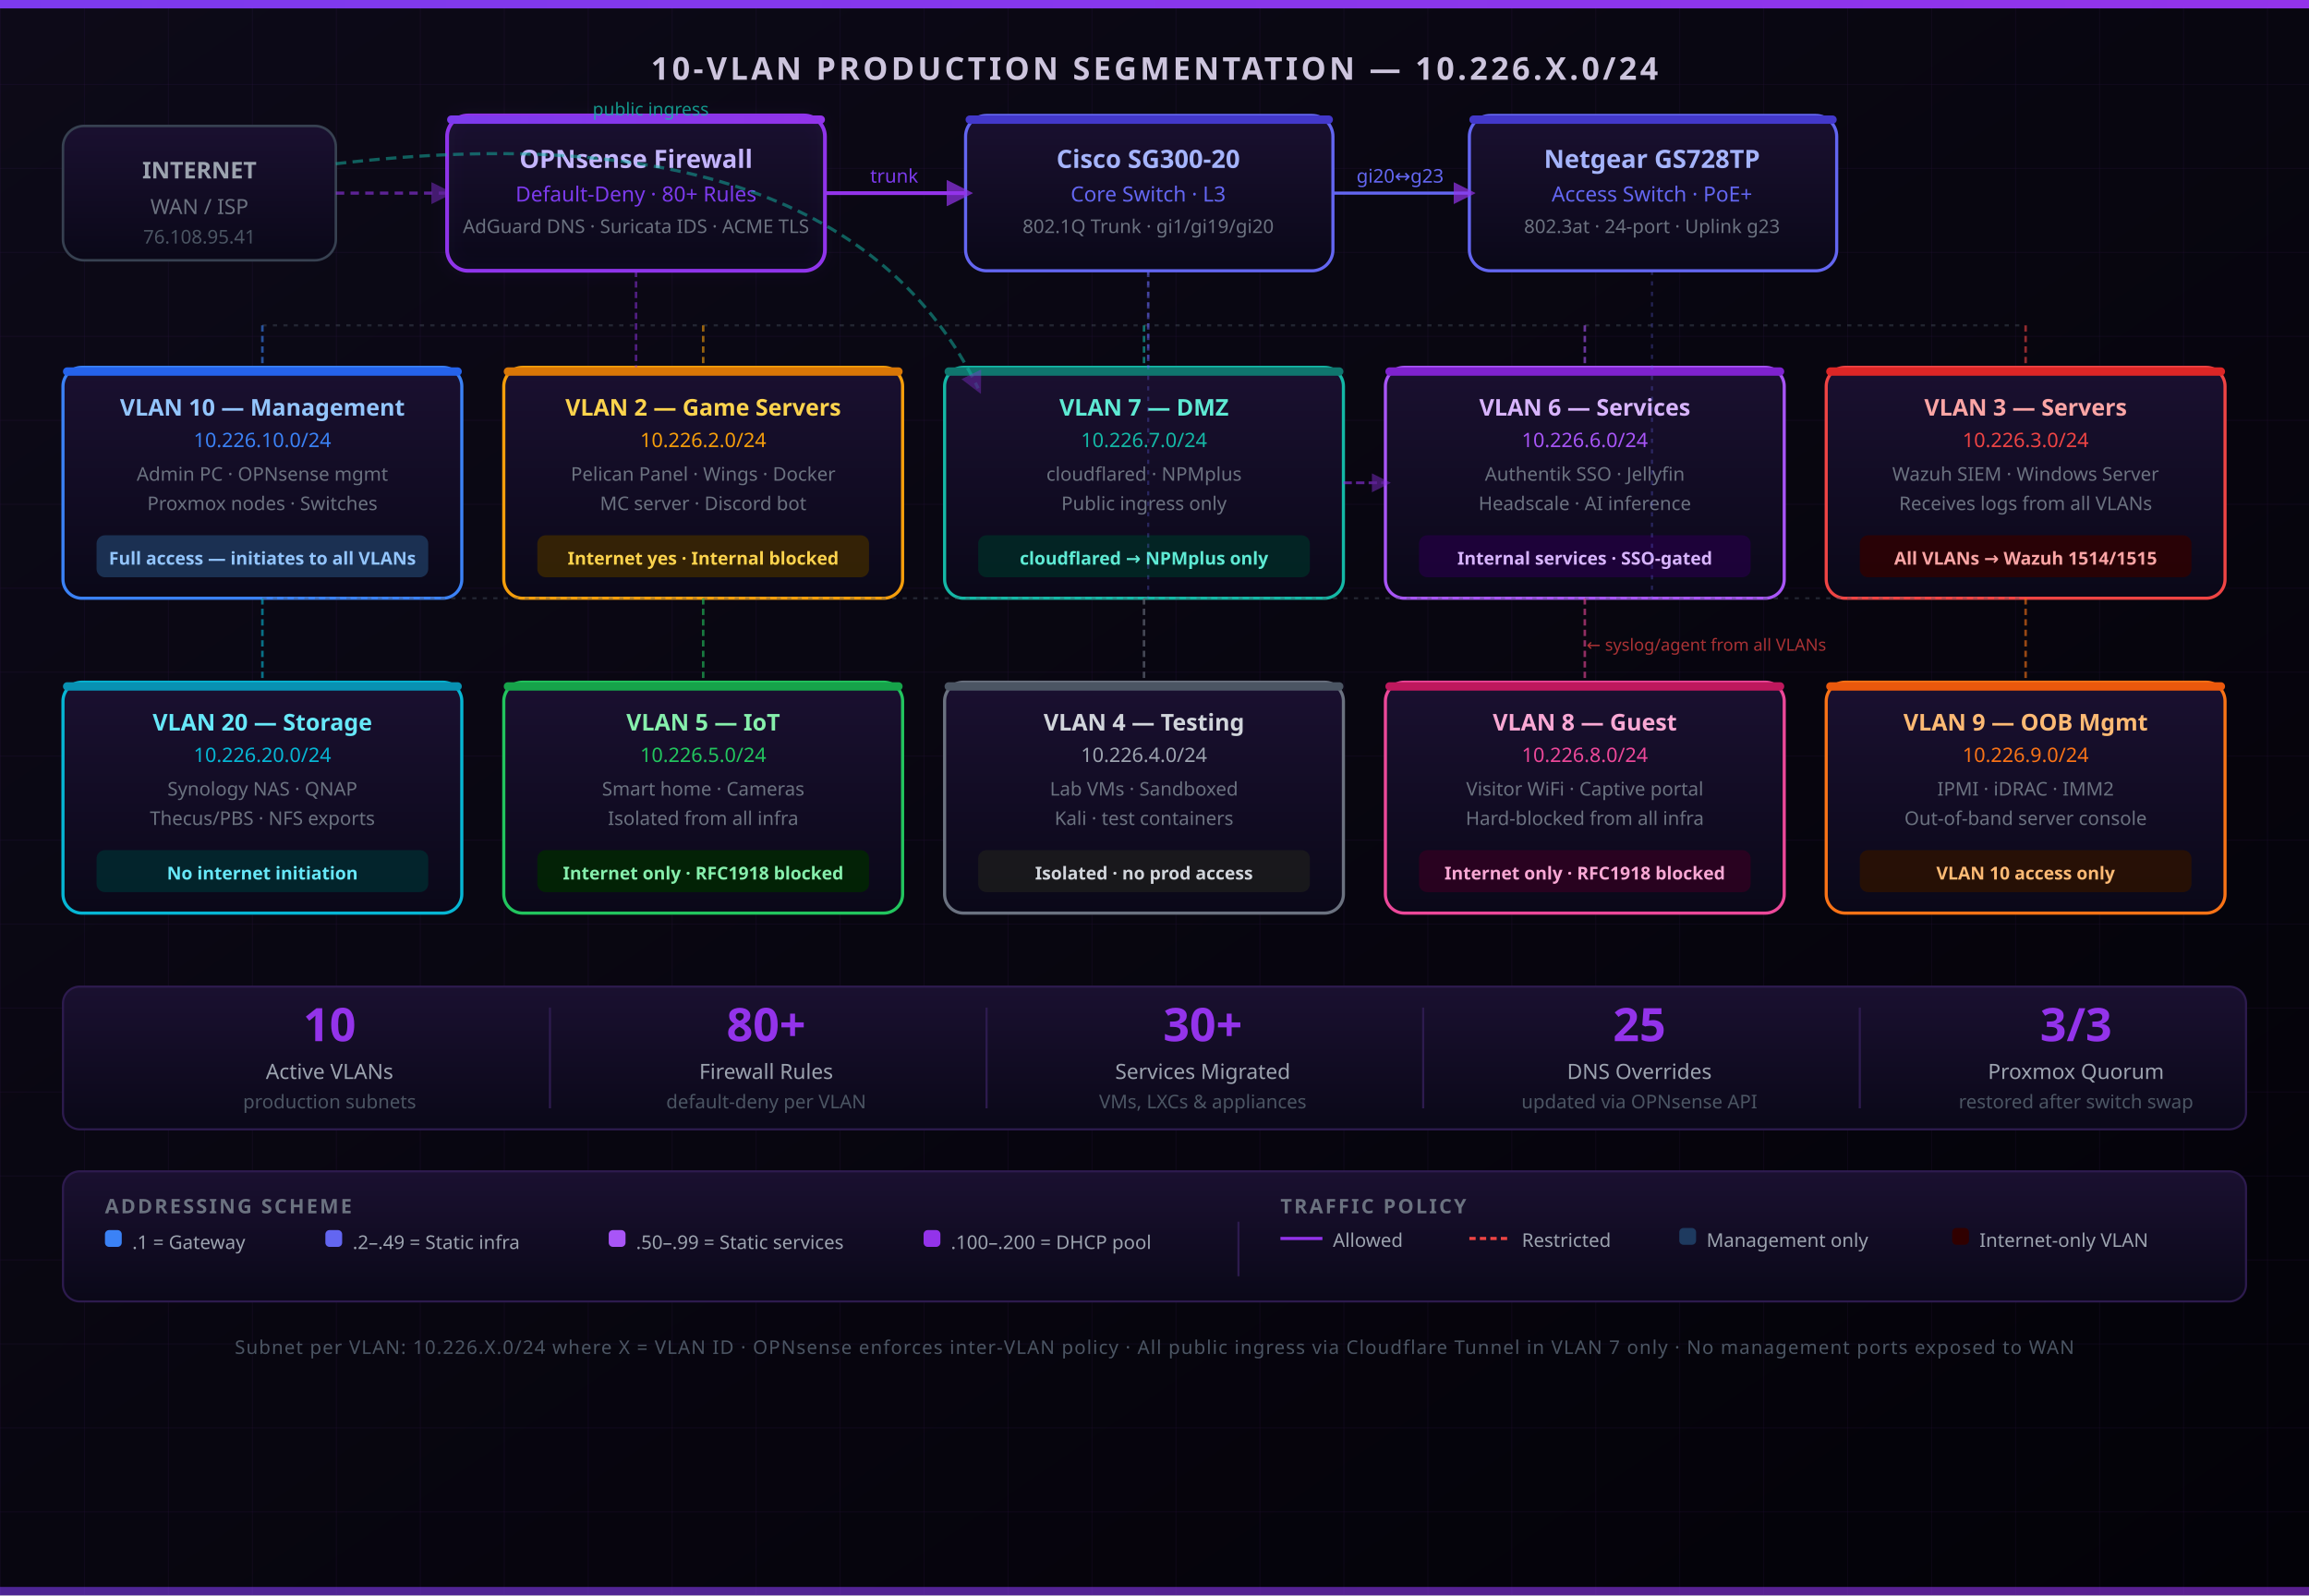
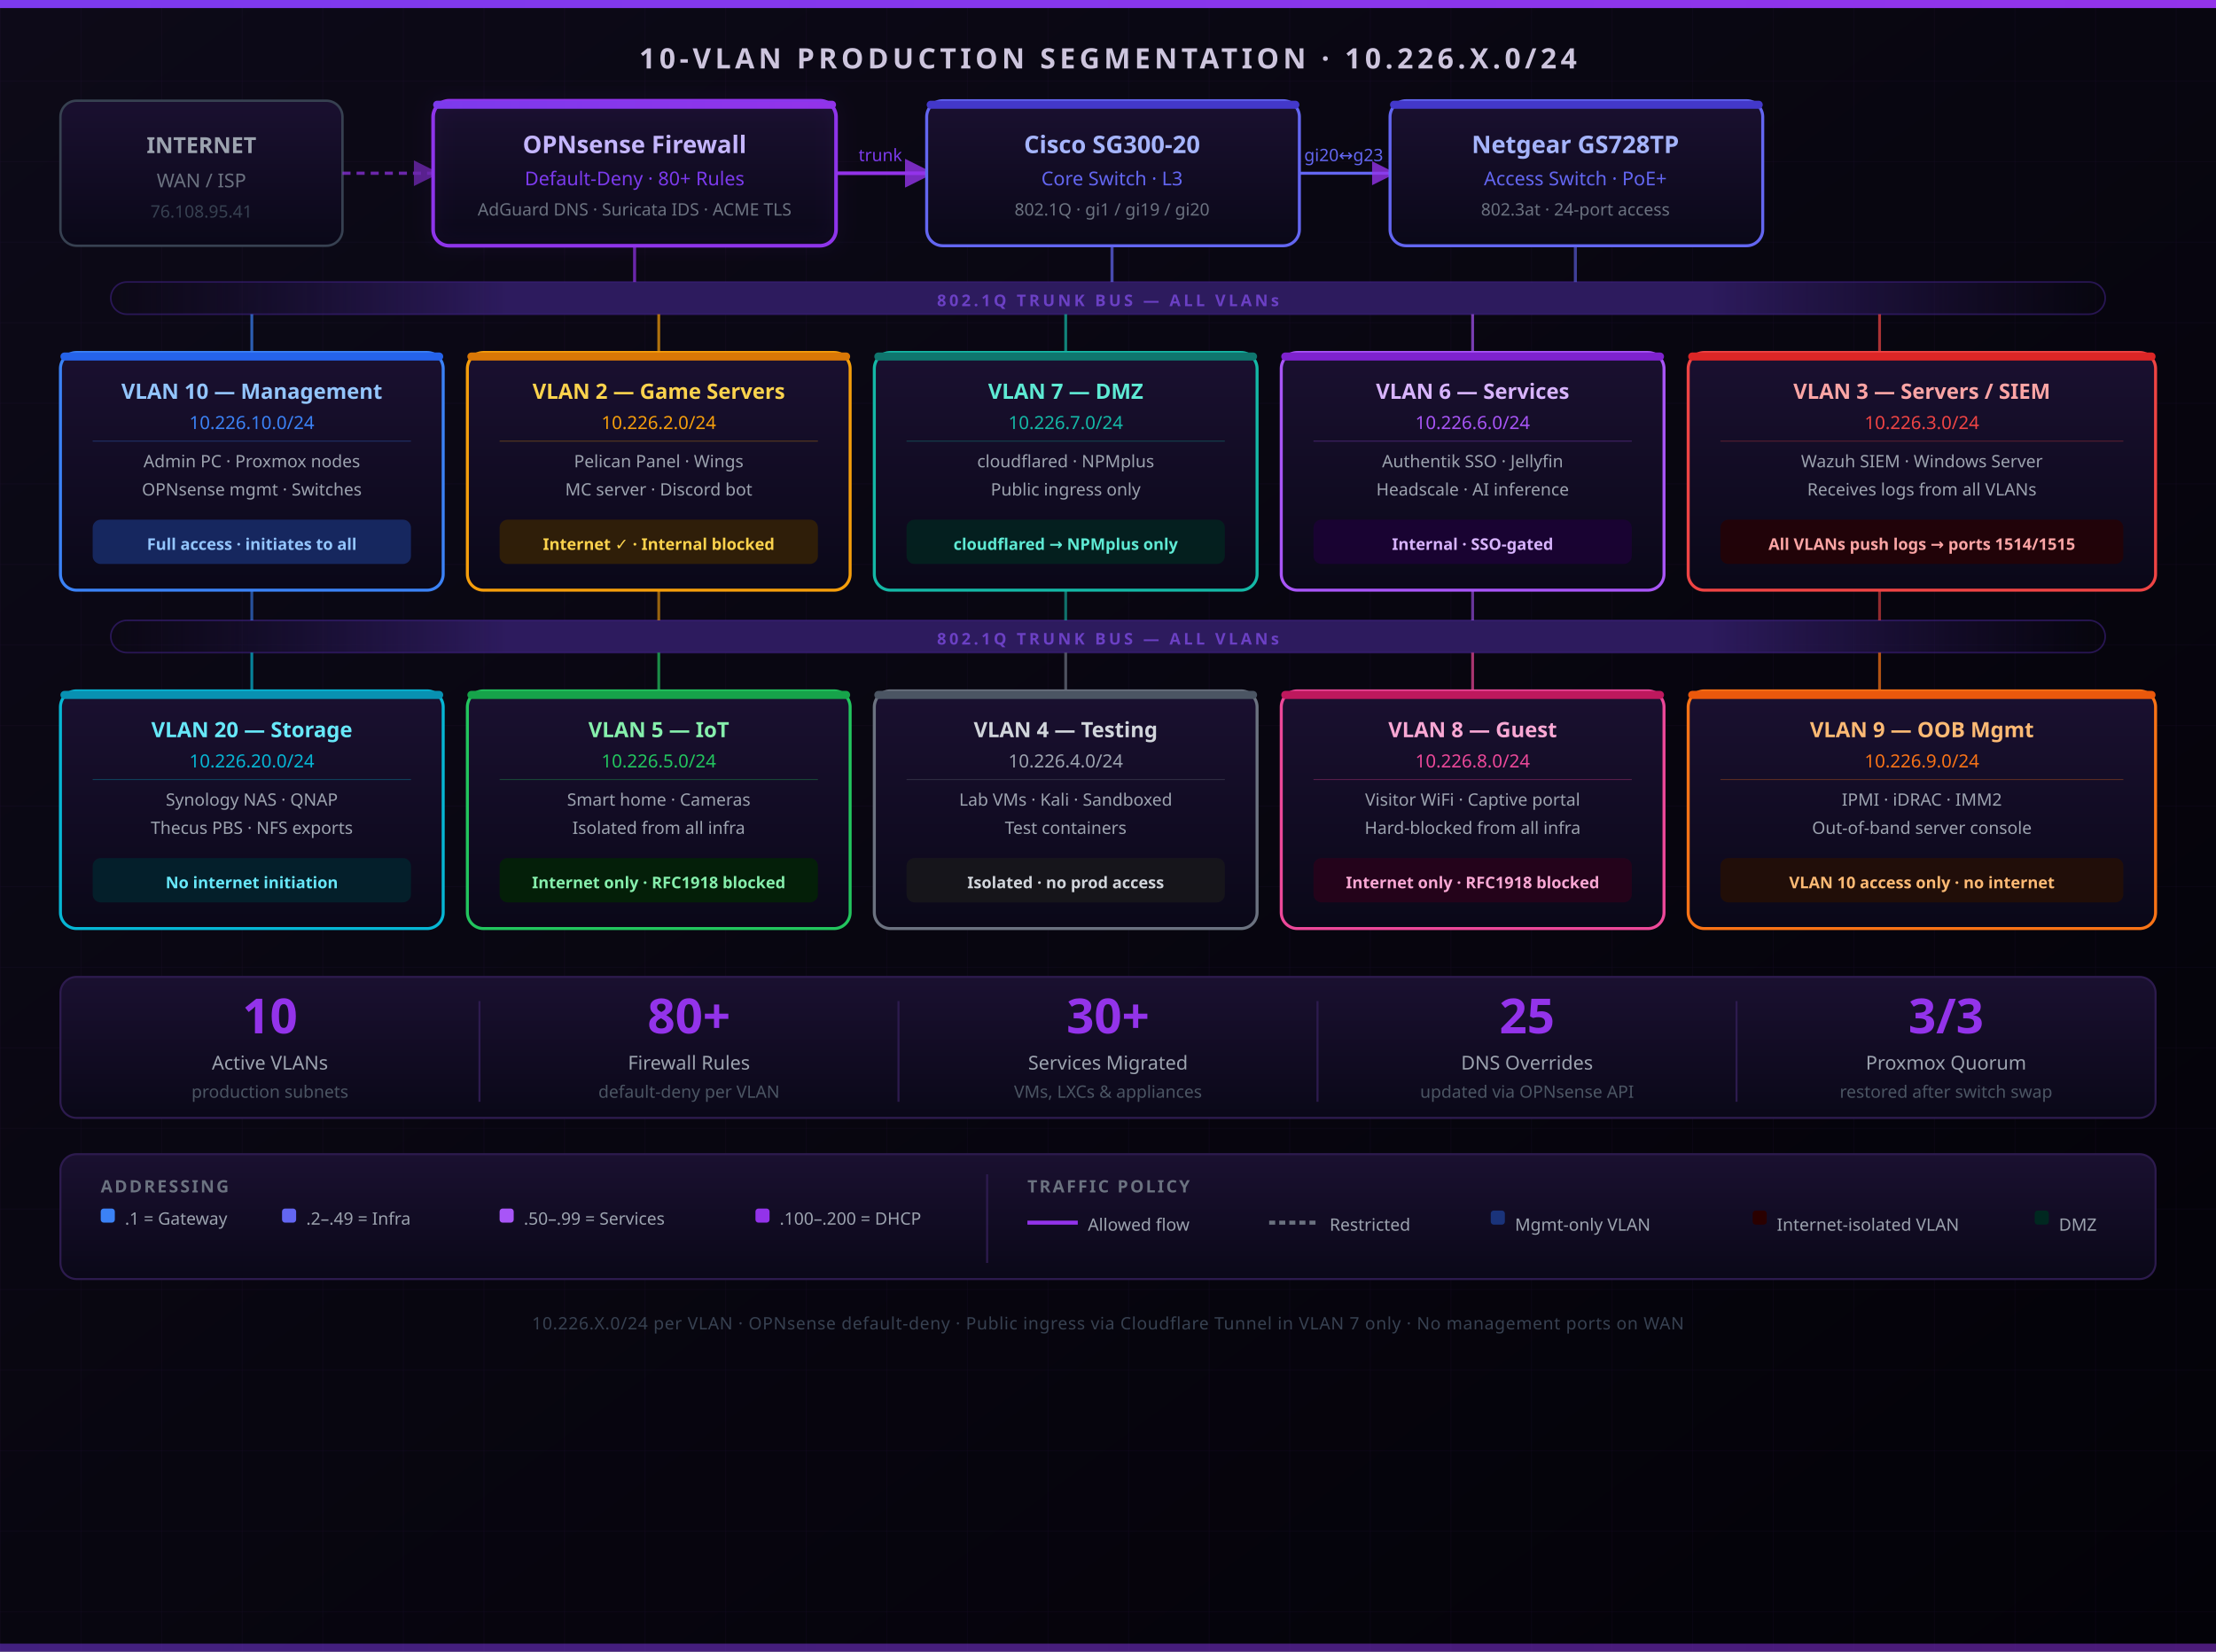
- <svg xmlns="http://www.w3.org/2000/svg" width="1100" height="760" viewBox="0 0 1100 760" font-family="'Segoe UI', system-ui, sans-serif">
+ <svg xmlns="http://www.w3.org/2000/svg" width="1100" height="820" viewBox="0 0 1100 820" font-family="'Segoe UI', system-ui, sans-serif">
  <defs>
    <linearGradient id="bg" x1="0" y1="0" x2="1" y2="1" gradientUnits="objectBoundingBox">
      <stop offset="0%" stop-color="#0d0a18" />
      <stop offset="100%" stop-color="#030208" />
    </linearGradient>
    <linearGradient id="cardg" x1="0" y1="0" x2="0" y2="1" gradientUnits="objectBoundingBox">
      <stop offset="0%" stop-color="#1a1030" />
      <stop offset="100%" stop-color="#0a0818" />
    </linearGradient>
    <linearGradient id="purpleBar" x1="0" y1="0" x2="1" y2="0" gradientUnits="objectBoundingBox">
      <stop offset="0%" stop-color="#7c3aed" />
      <stop offset="100%" stop-color="#9333ea" />
    </linearGradient>
+     <linearGradient id="busBar" x1="0" y1="0" x2="1" y2="0" gradientUnits="objectBoundingBox">
+       <stop offset="0%" stop-color="#1e1040" stop-opacity="0" />
+       <stop offset="20%" stop-color="#2d1b5e" />
+       <stop offset="80%" stop-color="#2d1b5e" />
+       <stop offset="100%" stop-color="#1e1040" stop-opacity="0" />
+     </linearGradient>
    <pattern id="grid" width="40" height="40" patternUnits="userSpaceOnUse">
-       <path d="M 40 0 L 0 0 0 40" fill="none" stroke="#9333ea" stroke-width="0.18" opacity="0.25" />
+       <path d="M 40 0 L 0 0 0 40" fill="none" stroke="#9333ea" stroke-width="0.15" opacity="0.2" />
    </pattern>
-     <filter id="glow">
-       <feGaussianBlur in="SourceGraphic" stdDeviation="2" result="b" />
+     <filter id="softglow">
+       <feGaussianBlur in="SourceGraphic" stdDeviation="5" result="b" />
      <feMerge>
        <feMergeNode in="b" />
        <feMergeNode in="SourceGraphic" />
      </feMerge>
    </filter>
-     <filter id="softglow">
-       <feGaussianBlur in="SourceGraphic" stdDeviation="4" result="b" />
-       <feMerge>
-         <feMergeNode in="b" />
-         <feMergeNode in="SourceGraphic" />
-       </feMerge>
-     </filter>
-     <marker id="arr" markerWidth="7" markerHeight="7" refX="5" refY="3.5" orient="auto">
-       <path d="M0,0 L0,7 L7,3.5 z" fill="#9333ea" opacity="0.7" />
+     <marker id="arr" markerWidth="8" markerHeight="8" refX="6" refY="4" orient="auto">
+       <path d="M0,0 L0,8 L8,4 z" fill="#9333ea" opacity="0.8" />
    </marker>
-     <marker id="arrred" markerWidth="7" markerHeight="7" refX="5" refY="3.5" orient="auto">
-       <path d="M0,0 L0,7 L7,3.5 z" fill="#ef4444" opacity="0.7" />
+     <marker id="arrteal" markerWidth="8" markerHeight="8" refX="6" refY="4" orient="auto">
+       <path d="M0,0 L0,8 L8,4 z" fill="#14b8a6" opacity="0.8" />
    </marker>
  </defs>
-   <rect width="1100" height="760" fill="url(#bg)" />
-   <rect width="1100" height="760" fill="url(#grid)" />
+   <rect width="1100" height="820" fill="url(#bg)" />
+   <rect width="1100" height="820" fill="url(#grid)" />
  <rect x="0" y="0" width="1100" height="4" fill="url(#purpleBar)" />
-   <text x="550" y="38" text-anchor="middle" fill="#e2d9f3" font-size="15" font-weight="700" letter-spacing="1.5" opacity="0.9">10-VLAN PRODUCTION SEGMENTATION — 10.226.X.0/24</text>
-   <rect x="30" y="60" width="130" height="64" rx="10" fill="url(#cardg)" stroke="#374151" stroke-width="1.2" />
-   <text x="95" y="85" text-anchor="middle" fill="#9ca3af" font-size="11" font-weight="600">INTERNET</text>
-   <text x="95" y="102" text-anchor="middle" fill="#6b7280" font-size="10">WAN / ISP</text>
-   <text x="95" y="116" text-anchor="middle" fill="#4b5563" font-size="9">76.108.95.41</text>
-   <line x1="160" y1="92" x2="213" y2="92" stroke="#9333ea" stroke-width="1.5" stroke-dasharray="4,3" marker-end="url(#arr)" opacity="0.6" />
-   <rect x="213" y="55" width="180" height="74" rx="10" fill="url(#cardg)" stroke="#9333ea" stroke-width="1.8" />
-   <rect x="213" y="55" width="180" height="4" rx="2" fill="url(#purpleBar)" />
-   <text x="303" y="80" text-anchor="middle" fill="#c4b5fd" font-size="12" font-weight="700">OPNsense Firewall</text>
-   <text x="303" y="96" text-anchor="middle" fill="#7c3aed" font-size="10">Default-Deny · 80+ Rules</text>
-   <text x="303" y="111" text-anchor="middle" fill="#6b7280" font-size="9">AdGuard DNS · Suricata IDS · ACME TLS</text>
-   <rect x="213" y="55" width="180" height="74" rx="10" fill="none" stroke="#7c3aed" stroke-width="0.5" opacity="0.4" filter="url(#softglow)" />
-   <rect x="460" y="55" width="175" height="74" rx="10" fill="url(#cardg)" stroke="#6366f1" stroke-width="1.5" />
-   <rect x="460" y="55" width="175" height="4" rx="2" fill="#4338ca" />
-   <text x="547" y="80" text-anchor="middle" fill="#a5b4fc" font-size="12" font-weight="700">Cisco SG300-20</text>
-   <text x="547" y="96" text-anchor="middle" fill="#6366f1" font-size="10">Core Switch · L3</text>
-   <text x="547" y="111" text-anchor="middle" fill="#6b7280" font-size="9">802.1Q Trunk · gi1/gi19/gi20</text>
-   <rect x="700" y="55" width="175" height="74" rx="10" fill="url(#cardg)" stroke="#6366f1" stroke-width="1.5" />
-   <rect x="700" y="55" width="175" height="4" rx="2" fill="#4338ca" />
-   <text x="787" y="80" text-anchor="middle" fill="#a5b4fc" font-size="12" font-weight="700">Netgear GS728TP</text>
-   <text x="787" y="96" text-anchor="middle" fill="#6366f1" font-size="10">Access Switch · PoE+</text>
-   <text x="787" y="111" text-anchor="middle" fill="#6b7280" font-size="9">802.3at · 24-port · Uplink g23</text>
-   <line x1="393" y1="92" x2="460" y2="92" stroke="#9333ea" stroke-width="1.8" marker-end="url(#arr)" />
-   <text x="426" y="87" text-anchor="middle" fill="#7c3aed" font-size="9">trunk</text>
-   <line x1="635" y1="92" x2="700" y2="92" stroke="#6366f1" stroke-width="1.5" marker-end="url(#arr)" />
-   <text x="667" y="87" text-anchor="middle" fill="#6366f1" font-size="9">gi20↔g23</text>
-   <rect x="30" y="175" width="190" height="110" rx="9" fill="url(#cardg)" stroke="#3b82f6" stroke-width="1.5" />
+   <text x="550" y="34" text-anchor="middle" fill="#e2d9f3" font-size="14" font-weight="700" letter-spacing="2" opacity="0.9">10-VLAN PRODUCTION SEGMENTATION  ·  10.226.X.0/24</text>
+   <rect x="30" y="50" width="140" height="72" rx="8" fill="url(#cardg)" stroke="#374151" stroke-width="1.2" />
+   <text x="100" y="76" text-anchor="middle" fill="#9ca3af" font-size="11" font-weight="700">INTERNET</text>
+   <text x="100" y="93" text-anchor="middle" fill="#6b7280" font-size="9.5">WAN / ISP</text>
+   <text x="100" y="108" text-anchor="middle" fill="#374151" font-size="8.5">76.108.95.41</text>
+   <line x1="170" y1="86" x2="215" y2="86" stroke="#9333ea" stroke-width="1.6" stroke-dasharray="4,3" marker-end="url(#arr)" opacity="0.7" />
+   <rect x="215" y="50" width="200" height="72" rx="8" fill="url(#cardg)" stroke="#9333ea" stroke-width="1.8" />
+   <rect x="215" y="50" width="200" height="4" rx="2" fill="url(#purpleBar)" />
+   <rect x="215" y="50" width="200" height="72" rx="8" fill="none" stroke="#7c3aed" stroke-width="1" opacity="0.3" filter="url(#softglow)" />
+   <text x="315" y="76" text-anchor="middle" fill="#c4b5fd" font-size="12" font-weight="700">OPNsense Firewall</text>
+   <text x="315" y="92" text-anchor="middle" fill="#7c3aed" font-size="9.5">Default-Deny · 80+ Rules</text>
+   <text x="315" y="107" text-anchor="middle" fill="#6b7280" font-size="8.5">AdGuard DNS · Suricata IDS · ACME TLS</text>
+   <line x1="415" y1="86" x2="460" y2="86" stroke="#9333ea" stroke-width="1.8" marker-end="url(#arr)" />
+   <text x="437" y="80" text-anchor="middle" fill="#7c3aed" font-size="8.5">trunk</text>
+   <rect x="460" y="50" width="185" height="72" rx="8" fill="url(#cardg)" stroke="#6366f1" stroke-width="1.5" />
+   <rect x="460" y="50" width="185" height="4" rx="2" fill="#4338ca" />
+   <text x="552" y="76" text-anchor="middle" fill="#a5b4fc" font-size="12" font-weight="700">Cisco SG300-20</text>
+   <text x="552" y="92" text-anchor="middle" fill="#6366f1" font-size="9.5">Core Switch · L3</text>
+   <text x="552" y="107" text-anchor="middle" fill="#6b7280" font-size="8.5">802.1Q · gi1 / gi19 / gi20</text>
+   <line x1="645" y1="86" x2="690" y2="86" stroke="#6366f1" stroke-width="1.5" marker-end="url(#arr)" />
+   <text x="667" y="80" text-anchor="middle" fill="#6366f1" font-size="8.5">gi20↔g23</text>
+   <rect x="690" y="50" width="185" height="72" rx="8" fill="url(#cardg)" stroke="#6366f1" stroke-width="1.5" />
+   <rect x="690" y="50" width="185" height="4" rx="2" fill="#4338ca" />
+   <text x="782" y="76" text-anchor="middle" fill="#a5b4fc" font-size="12" font-weight="700">Netgear GS728TP</text>
+   <text x="782" y="92" text-anchor="middle" fill="#6366f1" font-size="9.5">Access Switch · PoE+</text>
+   <text x="782" y="107" text-anchor="middle" fill="#6b7280" font-size="8.5">802.3at · 24-port access</text>
+   <rect x="55" y="140" width="990" height="16" rx="8" fill="url(#busBar)" />
+   <rect x="55" y="140" width="990" height="16" rx="8" fill="none" stroke="#3d2080" stroke-width="0.8" opacity="0.6" />
+   <text x="550" y="152" text-anchor="middle" fill="#6b40c4" font-size="8" font-weight="600" letter-spacing="1.5">802.1Q TRUNK BUS — ALL VLANs</text>
+   <line x1="315" y1="122" x2="315" y2="140" stroke="#9333ea" stroke-width="1.5" opacity="0.7" />
+   <line x1="552" y1="122" x2="552" y2="140" stroke="#6366f1" stroke-width="1.5" opacity="0.7" />
+   <line x1="782" y1="122" x2="782" y2="140" stroke="#6366f1" stroke-width="1.5" opacity="0.6" />
+   <line x1="125" y1="156" x2="125" y2="175" stroke="#3b82f6" stroke-width="1.4" opacity="0.7" />
+   <line x1="327" y1="156" x2="327" y2="175" stroke="#f59e0b" stroke-width="1.4" opacity="0.7" />
+   <line x1="529" y1="156" x2="529" y2="175" stroke="#14b8a6" stroke-width="1.4" opacity="0.7" />
+   <line x1="731" y1="156" x2="731" y2="175" stroke="#a855f7" stroke-width="1.4" opacity="0.7" />
+   <line x1="933" y1="156" x2="933" y2="175" stroke="#ef4444" stroke-width="1.4" opacity="0.7" />
+   <rect x="30" y="175" width="190" height="118" rx="8" fill="url(#cardg)" stroke="#3b82f6" stroke-width="1.5" />
  <rect x="30" y="175" width="190" height="4" rx="2" fill="#2563eb" />
-   <text x="125" y="198" text-anchor="middle" fill="#93c5fd" font-size="11" font-weight="700">VLAN 10 — Management</text>
-   <text x="125" y="213" text-anchor="middle" fill="#3b82f6" font-size="9.5">10.226.10.0/24</text>
-   <text x="125" y="229" text-anchor="middle" fill="#6b7280" font-size="9">Admin PC · OPNsense mgmt</text>
-   <text x="125" y="243" text-anchor="middle" fill="#6b7280" font-size="9">Proxmox nodes · Switches</text>
-   <rect x="46" y="255" width="158" height="20" rx="4" fill="#1e3a5f" opacity="0.8" />
-   <text x="125" y="269" text-anchor="middle" fill="#93c5fd" font-size="8.5" font-weight="600">Full access — initiates to all VLANs</text>
-   <rect x="240" y="175" width="190" height="110" rx="9" fill="url(#cardg)" stroke="#f59e0b" stroke-width="1.5" />
-   <rect x="240" y="175" width="190" height="4" rx="2" fill="#d97706" />
-   <text x="335" y="198" text-anchor="middle" fill="#fcd34d" font-size="11" font-weight="700">VLAN 2 — Game Servers</text>
-   <text x="335" y="213" text-anchor="middle" fill="#f59e0b" font-size="9.5">10.226.2.0/24</text>
-   <text x="335" y="229" text-anchor="middle" fill="#6b7280" font-size="9">Pelican Panel · Wings · Docker</text>
-   <text x="335" y="243" text-anchor="middle" fill="#6b7280" font-size="9">MC server · Discord bot</text>
-   <rect x="256" y="255" width="158" height="20" rx="4" fill="#3d2800" opacity="0.8" />
-   <text x="335" y="269" text-anchor="middle" fill="#fcd34d" font-size="8.5" font-weight="600">Internet yes · Internal blocked</text>
-   <rect x="450" y="175" width="190" height="110" rx="9" fill="url(#cardg)" stroke="#14b8a6" stroke-width="1.5" />
-   <rect x="450" y="175" width="190" height="4" rx="2" fill="#0f766e" />
-   <text x="545" y="198" text-anchor="middle" fill="#5eead4" font-size="11" font-weight="700">VLAN 7 — DMZ</text>
-   <text x="545" y="213" text-anchor="middle" fill="#14b8a6" font-size="9.5">10.226.7.0/24</text>
-   <text x="545" y="229" text-anchor="middle" fill="#6b7280" font-size="9">cloudflared · NPMplus</text>
-   <text x="545" y="243" text-anchor="middle" fill="#6b7280" font-size="9">Public ingress only</text>
-   <rect x="466" y="255" width="158" height="20" rx="4" fill="#002a26" opacity="0.8" />
-   <text x="545" y="269" text-anchor="middle" fill="#5eead4" font-size="8.5" font-weight="600">cloudflared → NPMplus only</text>
-   <rect x="660" y="175" width="190" height="110" rx="9" fill="url(#cardg)" stroke="#a855f7" stroke-width="1.5" />
-   <rect x="660" y="175" width="190" height="4" rx="2" fill="#7e22ce" />
-   <text x="755" y="198" text-anchor="middle" fill="#d8b4fe" font-size="11" font-weight="700">VLAN 6 — Services</text>
-   <text x="755" y="213" text-anchor="middle" fill="#a855f7" font-size="9.5">10.226.6.0/24</text>
-   <text x="755" y="229" text-anchor="middle" fill="#6b7280" font-size="9">Authentik SSO · Jellyfin</text>
-   <text x="755" y="243" text-anchor="middle" fill="#6b7280" font-size="9">Headscale · AI inference</text>
-   <rect x="676" y="255" width="158" height="20" rx="4" fill="#200040" opacity="0.8" />
-   <text x="755" y="269" text-anchor="middle" fill="#d8b4fe" font-size="8.5" font-weight="600">Internal services · SSO-gated</text>
-   <rect x="870" y="175" width="190" height="110" rx="9" fill="url(#cardg)" stroke="#ef4444" stroke-width="1.5" />
-   <rect x="870" y="175" width="190" height="4" rx="2" fill="#dc2626" />
-   <text x="965" y="198" text-anchor="middle" fill="#fca5a5" font-size="11" font-weight="700">VLAN 3 — Servers</text>
-   <text x="965" y="213" text-anchor="middle" fill="#ef4444" font-size="9.5">10.226.3.0/24</text>
-   <text x="965" y="229" text-anchor="middle" fill="#6b7280" font-size="9">Wazuh SIEM · Windows Server</text>
-   <text x="965" y="243" text-anchor="middle" fill="#6b7280" font-size="9">Receives logs from all VLANs</text>
-   <rect x="886" y="255" width="158" height="20" rx="4" fill="#300000" opacity="0.8" />
-   <text x="965" y="269" text-anchor="middle" fill="#fca5a5" font-size="8.5" font-weight="600">All VLANs → Wazuh 1514/1515</text>
-   <rect x="30" y="325" width="190" height="110" rx="9" fill="url(#cardg)" stroke="#06b6d4" stroke-width="1.5" />
-   <rect x="30" y="325" width="190" height="4" rx="2" fill="#0891b2" />
-   <text x="125" y="348" text-anchor="middle" fill="#67e8f9" font-size="11" font-weight="700">VLAN 20 — Storage</text>
-   <text x="125" y="363" text-anchor="middle" fill="#06b6d4" font-size="9.5">10.226.20.0/24</text>
-   <text x="125" y="379" text-anchor="middle" fill="#6b7280" font-size="9">Synology NAS · QNAP</text>
-   <text x="125" y="393" text-anchor="middle" fill="#6b7280" font-size="9">Thecus/PBS · NFS exports</text>
-   <rect x="46" y="405" width="158" height="20" rx="4" fill="#002a30" opacity="0.8" />
-   <text x="125" y="419" text-anchor="middle" fill="#67e8f9" font-size="8.5" font-weight="600">No internet initiation</text>
-   <rect x="240" y="325" width="190" height="110" rx="9" fill="url(#cardg)" stroke="#22c55e" stroke-width="1.5" />
-   <rect x="240" y="325" width="190" height="4" rx="2" fill="#16a34a" />
-   <text x="335" y="348" text-anchor="middle" fill="#86efac" font-size="11" font-weight="700">VLAN 5 — IoT</text>
-   <text x="335" y="363" text-anchor="middle" fill="#22c55e" font-size="9.5">10.226.5.0/24</text>
-   <text x="335" y="379" text-anchor="middle" fill="#6b7280" font-size="9">Smart home · Cameras</text>
-   <text x="335" y="393" text-anchor="middle" fill="#6b7280" font-size="9">Isolated from all infra</text>
-   <rect x="256" y="405" width="158" height="20" rx="4" fill="#002800" opacity="0.8" />
-   <text x="335" y="419" text-anchor="middle" fill="#86efac" font-size="8.5" font-weight="600">Internet only · RFC1918 blocked</text>
-   <rect x="450" y="325" width="190" height="110" rx="9" fill="url(#cardg)" stroke="#6b7280" stroke-width="1.5" />
-   <rect x="450" y="325" width="190" height="4" rx="2" fill="#4b5563" />
-   <text x="545" y="348" text-anchor="middle" fill="#d1d5db" font-size="11" font-weight="700">VLAN 4 — Testing</text>
-   <text x="545" y="363" text-anchor="middle" fill="#9ca3af" font-size="9.5">10.226.4.0/24</text>
-   <text x="545" y="379" text-anchor="middle" fill="#6b7280" font-size="9">Lab VMs · Sandboxed</text>
-   <text x="545" y="393" text-anchor="middle" fill="#6b7280" font-size="9">Kali · test containers</text>
-   <rect x="466" y="405" width="158" height="20" rx="4" fill="#1c1c1c" opacity="0.8" />
-   <text x="545" y="419" text-anchor="middle" fill="#d1d5db" font-size="8.5" font-weight="600">Isolated · no prod access</text>
-   <rect x="660" y="325" width="190" height="110" rx="9" fill="url(#cardg)" stroke="#ec4899" stroke-width="1.5" />
-   <rect x="660" y="325" width="190" height="4" rx="2" fill="#be185d" />
-   <text x="755" y="348" text-anchor="middle" fill="#f9a8d4" font-size="11" font-weight="700">VLAN 8 — Guest</text>
-   <text x="755" y="363" text-anchor="middle" fill="#ec4899" font-size="9.5">10.226.8.0/24</text>
-   <text x="755" y="379" text-anchor="middle" fill="#6b7280" font-size="9">Visitor WiFi · Captive portal</text>
-   <text x="755" y="393" text-anchor="middle" fill="#6b7280" font-size="9">Hard-blocked from all infra</text>
-   <rect x="676" y="405" width="158" height="20" rx="4" fill="#300020" opacity="0.8" />
-   <text x="755" y="419" text-anchor="middle" fill="#f9a8d4" font-size="8.5" font-weight="600">Internet only · RFC1918 blocked</text>
-   <rect x="870" y="325" width="190" height="110" rx="9" fill="url(#cardg)" stroke="#f97316" stroke-width="1.5" />
-   <rect x="870" y="325" width="190" height="4" rx="2" fill="#ea580c" />
-   <text x="965" y="348" text-anchor="middle" fill="#fdba74" font-size="11" font-weight="700">VLAN 9 — OOB Mgmt</text>
-   <text x="965" y="363" text-anchor="middle" fill="#f97316" font-size="9.5">10.226.9.0/24</text>
-   <text x="965" y="379" text-anchor="middle" fill="#6b7280" font-size="9">IPMI · iDRAC · IMM2</text>
-   <text x="965" y="393" text-anchor="middle" fill="#6b7280" font-size="9">Out-of-band server console</text>
-   <rect x="886" y="405" width="158" height="20" rx="4" fill="#2d1200" opacity="0.8" />
-   <text x="965" y="419" text-anchor="middle" fill="#fdba74" font-size="8.5" font-weight="600">VLAN 10 access only</text>
-   <line x1="303" y1="129" x2="303" y2="175" stroke="#9333ea" stroke-width="1.2" stroke-dasharray="3,2" opacity="0.5" />
-   <line x1="547" y1="129" x2="547" y2="175" stroke="#6366f1" stroke-width="1.2" stroke-dasharray="3,2" opacity="0.5" />
-   <line x1="125" y1="155" x2="965" y2="155" stroke="#4b5563" stroke-width="1" stroke-dasharray="2,3" opacity="0.4" />
-   <line x1="125" y1="155" x2="125" y2="175" stroke="#3b82f6" stroke-width="1.2" stroke-dasharray="3,2" opacity="0.6" />
-   <line x1="335" y1="155" x2="335" y2="175" stroke="#f59e0b" stroke-width="1.2" stroke-dasharray="3,2" opacity="0.6" />
-   <line x1="545" y1="155" x2="545" y2="175" stroke="#14b8a6" stroke-width="1.2" stroke-dasharray="3,2" opacity="0.6" />
-   <line x1="755" y1="155" x2="755" y2="175" stroke="#a855f7" stroke-width="1.2" stroke-dasharray="3,2" opacity="0.6" />
-   <line x1="965" y1="155" x2="965" y2="175" stroke="#ef4444" stroke-width="1.2" stroke-dasharray="3,2" opacity="0.6" />
-   <line x1="125" y1="285" x2="125" y2="325" stroke="#06b6d4" stroke-width="1.2" stroke-dasharray="3,2" opacity="0.6" />
-   <line x1="335" y1="285" x2="335" y2="325" stroke="#22c55e" stroke-width="1.2" stroke-dasharray="3,2" opacity="0.6" />
-   <line x1="545" y1="285" x2="545" y2="325" stroke="#6b7280" stroke-width="1.2" stroke-dasharray="3,2" opacity="0.6" />
-   <line x1="755" y1="285" x2="755" y2="325" stroke="#ec4899" stroke-width="1.2" stroke-dasharray="3,2" opacity="0.6" />
-   <line x1="965" y1="285" x2="965" y2="325" stroke="#f97316" stroke-width="1.2" stroke-dasharray="3,2" opacity="0.6" />
-   <line x1="125" y1="285" x2="965" y2="285" stroke="#4b5563" stroke-width="1" stroke-dasharray="2,3" opacity="0.4" />
-   <line x1="547" y1="129" x2="547" y2="285" stroke="#6366f1" stroke-width="1" stroke-dasharray="2,3" opacity="0.3" />
-   <line x1="787" y1="129" x2="787" y2="285" stroke="#6366f1" stroke-width="1" stroke-dasharray="2,3" opacity="0.3" />
-   <path d="M 160 78 Q 400 50 466 185" fill="none" stroke="#14b8a6" stroke-width="1.5" stroke-dasharray="5,3" opacity="0.5" marker-end="url(#arr)" />
-   <text x="310" y="55" text-anchor="middle" fill="#14b8a6" font-size="8.5" opacity="0.8">public ingress</text>
-   <line x1="640" y1="230" x2="660" y2="230" stroke="#9333ea" stroke-width="1.3" stroke-dasharray="4,2" marker-end="url(#arr)" opacity="0.6" />
-   <text x="870" y="310" text-anchor="end" fill="#ef4444" font-size="8" opacity="0.7">← syslog/agent from all VLANs</text>
-   <rect x="30" y="470" width="1040" height="68" rx="8" fill="url(#cardg)" stroke="#2d1b4e" stroke-width="1" />
-   <text x="157" y="496" text-anchor="middle" fill="#9333ea" font-size="22" font-weight="800">10</text>
-   <text x="157" y="514" text-anchor="middle" fill="#9ca3af" font-size="10">Active VLANs</text>
-   <text x="157" y="528" text-anchor="middle" fill="#4b5563" font-size="9">production subnets</text>
-   <line x1="262" y1="480" x2="262" y2="528" stroke="#2d1b4e" stroke-width="1" />
-   <text x="365" y="496" text-anchor="middle" fill="#9333ea" font-size="22" font-weight="800">80+</text>
-   <text x="365" y="514" text-anchor="middle" fill="#9ca3af" font-size="10">Firewall Rules</text>
-   <text x="365" y="528" text-anchor="middle" fill="#4b5563" font-size="9">default-deny per VLAN</text>
-   <line x1="470" y1="480" x2="470" y2="528" stroke="#2d1b4e" stroke-width="1" />
-   <text x="573" y="496" text-anchor="middle" fill="#9333ea" font-size="22" font-weight="800">30+</text>
-   <text x="573" y="514" text-anchor="middle" fill="#9ca3af" font-size="10">Services Migrated</text>
-   <text x="573" y="528" text-anchor="middle" fill="#4b5563" font-size="9">VMs, LXCs &amp; appliances</text>
-   <line x1="678" y1="480" x2="678" y2="528" stroke="#2d1b4e" stroke-width="1" />
-   <text x="781" y="496" text-anchor="middle" fill="#9333ea" font-size="22" font-weight="800">25</text>
-   <text x="781" y="514" text-anchor="middle" fill="#9ca3af" font-size="10">DNS Overrides</text>
-   <text x="781" y="528" text-anchor="middle" fill="#4b5563" font-size="9">updated via OPNsense API</text>
-   <line x1="886" y1="480" x2="886" y2="528" stroke="#2d1b4e" stroke-width="1" />
-   <text x="989" y="496" text-anchor="middle" fill="#9333ea" font-size="22" font-weight="800">3/3</text>
-   <text x="989" y="514" text-anchor="middle" fill="#9ca3af" font-size="10">Proxmox Quorum</text>
-   <text x="989" y="528" text-anchor="middle" fill="#4b5563" font-size="9">restored after switch swap</text>
-   <rect x="30" y="558" width="1040" height="62" rx="8" fill="url(#cardg)" stroke="#2d1b4e" stroke-width="1" />
-   <text x="50" y="578" fill="#6b7280" font-size="9.5" font-weight="600" letter-spacing="1">ADDRESSING SCHEME</text>
-   <rect x="50" y="586" width="8" height="8" rx="2" fill="#3b82f6" />
-   <text x="63" y="595" fill="#9ca3af" font-size="9">.1 = Gateway</text>
-   <rect x="155" y="586" width="8" height="8" rx="2" fill="#6366f1" />
-   <text x="168" y="595" fill="#9ca3af" font-size="9">.2–.49 = Static infra</text>
-   <rect x="290" y="586" width="8" height="8" rx="2" fill="#a855f7" />
-   <text x="303" y="595" fill="#9ca3af" font-size="9">.50–.99 = Static services</text>
-   <rect x="440" y="586" width="8" height="8" rx="2" fill="#9333ea" />
-   <text x="453" y="595" fill="#9ca3af" font-size="9">.100–.200 = DHCP pool</text>
-   <line x1="590" y1="582" x2="590" y2="608" stroke="#2d1b4e" stroke-width="1" />
-   <text x="610" y="578" fill="#6b7280" font-size="9.5" font-weight="600" letter-spacing="1">TRAFFIC POLICY</text>
-   <line x1="610" y1="590" x2="630" y2="590" stroke="#9333ea" stroke-width="1.5" />
-   <text x="635" y="594" fill="#9ca3af" font-size="9">Allowed</text>
-   <line x1="700" y1="590" x2="720" y2="590" stroke="#ef4444" stroke-width="1.5" stroke-dasharray="3,2" />
-   <text x="725" y="594" fill="#9ca3af" font-size="9">Restricted</text>
-   <rect x="800" y="585" width="8" height="8" rx="2" fill="#1e3a5f" />
-   <text x="813" y="594" fill="#9ca3af" font-size="9">Management only</text>
-   <rect x="930" y="585" width="8" height="8" rx="2" fill="#300000" />
-   <text x="943" y="594" fill="#9ca3af" font-size="9">Internet-only VLAN</text>
-   <text x="550" y="645" text-anchor="middle" fill="#4b5563" font-size="9" letter-spacing="0.5">Subnet per VLAN: 10.226.X.0/24 where X = VLAN ID · OPNsense enforces inter-VLAN policy · All public ingress via Cloudflare Tunnel in VLAN 7 only · No management ports exposed to WAN</text>
-   <rect x="0" y="756" width="1100" height="4" fill="url(#purpleBar)" opacity="0.6" />
+   <text x="125" y="198" text-anchor="middle" fill="#93c5fd" font-size="10.5" font-weight="700">VLAN 10 — Management</text>
+   <text x="125" y="213" text-anchor="middle" fill="#3b82f6" font-size="9">10.226.10.0/24</text>
+   <line x1="46" y1="219" x2="204" y2="219" stroke="#3b82f6" stroke-width="0.5" opacity="0.3" />
+   <text x="125" y="232" text-anchor="middle" fill="#9ca3af" font-size="8.5">Admin PC · Proxmox nodes</text>
+   <text x="125" y="246" text-anchor="middle" fill="#9ca3af" font-size="8.5">OPNsense mgmt · Switches</text>
+   <rect x="46" y="258" width="158" height="22" rx="4" fill="#1a337a" opacity="0.7" />
+   <text x="125" y="273" text-anchor="middle" fill="#93c5fd" font-size="8" font-weight="600">Full access · initiates to all</text>
+   <rect x="232" y="175" width="190" height="118" rx="8" fill="url(#cardg)" stroke="#f59e0b" stroke-width="1.5" />
+   <rect x="232" y="175" width="190" height="4" rx="2" fill="#d97706" />
+   <text x="327" y="198" text-anchor="middle" fill="#fcd34d" font-size="10.5" font-weight="700">VLAN 2 — Game Servers</text>
+   <text x="327" y="213" text-anchor="middle" fill="#f59e0b" font-size="9">10.226.2.0/24</text>
+   <line x1="248" y1="219" x2="406" y2="219" stroke="#f59e0b" stroke-width="0.5" opacity="0.3" />
+   <text x="327" y="232" text-anchor="middle" fill="#9ca3af" font-size="8.5">Pelican Panel · Wings</text>
+   <text x="327" y="246" text-anchor="middle" fill="#9ca3af" font-size="8.5">MC server · Discord bot</text>
+   <rect x="248" y="258" width="158" height="22" rx="4" fill="#3d2600" opacity="0.7" />
+   <text x="327" y="273" text-anchor="middle" fill="#fcd34d" font-size="8" font-weight="600">Internet ✓ · Internal blocked</text>
+   <rect x="434" y="175" width="190" height="118" rx="8" fill="url(#cardg)" stroke="#14b8a6" stroke-width="1.5" />
+   <rect x="434" y="175" width="190" height="4" rx="2" fill="#0f766e" />
+   <text x="529" y="198" text-anchor="middle" fill="#5eead4" font-size="10.5" font-weight="700">VLAN 7 — DMZ</text>
+   <text x="529" y="213" text-anchor="middle" fill="#14b8a6" font-size="9">10.226.7.0/24</text>
+   <line x1="450" y1="219" x2="608" y2="219" stroke="#14b8a6" stroke-width="0.5" opacity="0.3" />
+   <text x="529" y="232" text-anchor="middle" fill="#9ca3af" font-size="8.5">cloudflared · NPMplus</text>
+   <text x="529" y="246" text-anchor="middle" fill="#9ca3af" font-size="8.5">Public ingress only</text>
+   <rect x="450" y="258" width="158" height="22" rx="4" fill="#002820" opacity="0.7" />
+   <text x="529" y="273" text-anchor="middle" fill="#5eead4" font-size="8" font-weight="600">cloudflared → NPMplus only</text>
+   <rect x="636" y="175" width="190" height="118" rx="8" fill="url(#cardg)" stroke="#a855f7" stroke-width="1.5" />
+   <rect x="636" y="175" width="190" height="4" rx="2" fill="#7e22ce" />
+   <text x="731" y="198" text-anchor="middle" fill="#d8b4fe" font-size="10.5" font-weight="700">VLAN 6 — Services</text>
+   <text x="731" y="213" text-anchor="middle" fill="#a855f7" font-size="9">10.226.6.0/24</text>
+   <line x1="652" y1="219" x2="810" y2="219" stroke="#a855f7" stroke-width="0.5" opacity="0.3" />
+   <text x="731" y="232" text-anchor="middle" fill="#9ca3af" font-size="8.5">Authentik SSO · Jellyfin</text>
+   <text x="731" y="246" text-anchor="middle" fill="#9ca3af" font-size="8.5">Headscale · AI inference</text>
+   <rect x="652" y="258" width="158" height="22" rx="4" fill="#1e003a" opacity="0.7" />
+   <text x="731" y="273" text-anchor="middle" fill="#d8b4fe" font-size="8" font-weight="600">Internal · SSO-gated</text>
+   <rect x="838" y="175" width="232" height="118" rx="8" fill="url(#cardg)" stroke="#ef4444" stroke-width="1.5" />
+   <rect x="838" y="175" width="232" height="4" rx="2" fill="#dc2626" />
+   <text x="954" y="198" text-anchor="middle" fill="#fca5a5" font-size="10.5" font-weight="700">VLAN 3 — Servers / SIEM</text>
+   <text x="954" y="213" text-anchor="middle" fill="#ef4444" font-size="9">10.226.3.0/24</text>
+   <line x1="854" y1="219" x2="1054" y2="219" stroke="#ef4444" stroke-width="0.5" opacity="0.3" />
+   <text x="954" y="232" text-anchor="middle" fill="#9ca3af" font-size="8.5">Wazuh SIEM · Windows Server</text>
+   <text x="954" y="246" text-anchor="middle" fill="#9ca3af" font-size="8.5">Receives logs from all VLANs</text>
+   <rect x="854" y="258" width="200" height="22" rx="4" fill="#2a0000" opacity="0.7" />
+   <text x="954" y="273" text-anchor="middle" fill="#fca5a5" font-size="8" font-weight="600">All VLANs push logs → ports 1514/1515</text>
+   <rect x="55" y="308" width="990" height="16" rx="8" fill="url(#busBar)" />
+   <rect x="55" y="308" width="990" height="16" rx="8" fill="none" stroke="#3d2080" stroke-width="0.8" opacity="0.6" />
+   <text x="550" y="320" text-anchor="middle" fill="#6b40c4" font-size="8" font-weight="600" letter-spacing="1.5">802.1Q TRUNK BUS — ALL VLANs</text>
+   <line x1="125" y1="293" x2="125" y2="308" stroke="#3b82f6" stroke-width="1.4" opacity="0.6" />
+   <line x1="327" y1="293" x2="327" y2="308" stroke="#f59e0b" stroke-width="1.4" opacity="0.6" />
+   <line x1="529" y1="293" x2="529" y2="308" stroke="#14b8a6" stroke-width="1.4" opacity="0.6" />
+   <line x1="731" y1="293" x2="731" y2="308" stroke="#a855f7" stroke-width="1.4" opacity="0.6" />
+   <line x1="933" y1="293" x2="933" y2="308" stroke="#ef4444" stroke-width="1.4" opacity="0.6" />
+   <line x1="125" y1="324" x2="125" y2="343" stroke="#06b6d4" stroke-width="1.4" opacity="0.7" />
+   <line x1="327" y1="324" x2="327" y2="343" stroke="#22c55e" stroke-width="1.4" opacity="0.7" />
+   <line x1="529" y1="324" x2="529" y2="343" stroke="#6b7280" stroke-width="1.4" opacity="0.7" />
+   <line x1="731" y1="324" x2="731" y2="343" stroke="#ec4899" stroke-width="1.4" opacity="0.7" />
+   <line x1="933" y1="324" x2="933" y2="343" stroke="#f97316" stroke-width="1.4" opacity="0.7" />
+   <rect x="30" y="343" width="190" height="118" rx="8" fill="url(#cardg)" stroke="#06b6d4" stroke-width="1.5" />
+   <rect x="30" y="343" width="190" height="4" rx="2" fill="#0891b2" />
+   <text x="125" y="366" text-anchor="middle" fill="#67e8f9" font-size="10.5" font-weight="700">VLAN 20 — Storage</text>
+   <text x="125" y="381" text-anchor="middle" fill="#06b6d4" font-size="9">10.226.20.0/24</text>
+   <line x1="46" y1="387" x2="204" y2="387" stroke="#06b6d4" stroke-width="0.5" opacity="0.3" />
+   <text x="125" y="400" text-anchor="middle" fill="#9ca3af" font-size="8.5">Synology NAS · QNAP</text>
+   <text x="125" y="414" text-anchor="middle" fill="#9ca3af" font-size="8.5">Thecus PBS · NFS exports</text>
+   <rect x="46" y="426" width="158" height="22" rx="4" fill="#002830" opacity="0.7" />
+   <text x="125" y="441" text-anchor="middle" fill="#67e8f9" font-size="8" font-weight="600">No internet initiation</text>
+   <rect x="232" y="343" width="190" height="118" rx="8" fill="url(#cardg)" stroke="#22c55e" stroke-width="1.5" />
+   <rect x="232" y="343" width="190" height="4" rx="2" fill="#16a34a" />
+   <text x="327" y="366" text-anchor="middle" fill="#86efac" font-size="10.5" font-weight="700">VLAN 5 — IoT</text>
+   <text x="327" y="381" text-anchor="middle" fill="#22c55e" font-size="9">10.226.5.0/24</text>
+   <line x1="248" y1="387" x2="406" y2="387" stroke="#22c55e" stroke-width="0.5" opacity="0.3" />
+   <text x="327" y="400" text-anchor="middle" fill="#9ca3af" font-size="8.5">Smart home · Cameras</text>
+   <text x="327" y="414" text-anchor="middle" fill="#9ca3af" font-size="8.5">Isolated from all infra</text>
+   <rect x="248" y="426" width="158" height="22" rx="4" fill="#002800" opacity="0.7" />
+   <text x="327" y="441" text-anchor="middle" fill="#86efac" font-size="8" font-weight="600">Internet only · RFC1918 blocked</text>
+   <rect x="434" y="343" width="190" height="118" rx="8" fill="url(#cardg)" stroke="#6b7280" stroke-width="1.5" />
+   <rect x="434" y="343" width="190" height="4" rx="2" fill="#4b5563" />
+   <text x="529" y="366" text-anchor="middle" fill="#d1d5db" font-size="10.5" font-weight="700">VLAN 4 — Testing</text>
+   <text x="529" y="381" text-anchor="middle" fill="#9ca3af" font-size="9">10.226.4.0/24</text>
+   <line x1="450" y1="387" x2="608" y2="387" stroke="#6b7280" stroke-width="0.5" opacity="0.3" />
+   <text x="529" y="400" text-anchor="middle" fill="#9ca3af" font-size="8.5">Lab VMs · Kali · Sandboxed</text>
+   <text x="529" y="414" text-anchor="middle" fill="#9ca3af" font-size="8.5">Test containers</text>
+   <rect x="450" y="426" width="158" height="22" rx="4" fill="#1a1a1a" opacity="0.7" />
+   <text x="529" y="441" text-anchor="middle" fill="#d1d5db" font-size="8" font-weight="600">Isolated · no prod access</text>
+   <rect x="636" y="343" width="190" height="118" rx="8" fill="url(#cardg)" stroke="#ec4899" stroke-width="1.5" />
+   <rect x="636" y="343" width="190" height="4" rx="2" fill="#be185d" />
+   <text x="731" y="366" text-anchor="middle" fill="#f9a8d4" font-size="10.5" font-weight="700">VLAN 8 — Guest</text>
+   <text x="731" y="381" text-anchor="middle" fill="#ec4899" font-size="9">10.226.8.0/24</text>
+   <line x1="652" y1="387" x2="810" y2="387" stroke="#ec4899" stroke-width="0.5" opacity="0.3" />
+   <text x="731" y="400" text-anchor="middle" fill="#9ca3af" font-size="8.5">Visitor WiFi · Captive portal</text>
+   <text x="731" y="414" text-anchor="middle" fill="#9ca3af" font-size="8.5">Hard-blocked from all infra</text>
+   <rect x="652" y="426" width="158" height="22" rx="4" fill="#2e001a" opacity="0.7" />
+   <text x="731" y="441" text-anchor="middle" fill="#f9a8d4" font-size="8" font-weight="600">Internet only · RFC1918 blocked</text>
+   <rect x="838" y="343" width="232" height="118" rx="8" fill="url(#cardg)" stroke="#f97316" stroke-width="1.5" />
+   <rect x="838" y="343" width="232" height="4" rx="2" fill="#ea580c" />
+   <text x="954" y="366" text-anchor="middle" fill="#fdba74" font-size="10.5" font-weight="700">VLAN 9 — OOB Mgmt</text>
+   <text x="954" y="381" text-anchor="middle" fill="#f97316" font-size="9">10.226.9.0/24</text>
+   <line x1="854" y1="387" x2="1054" y2="387" stroke="#f97316" stroke-width="0.5" opacity="0.3" />
+   <text x="954" y="400" text-anchor="middle" fill="#9ca3af" font-size="8.5">IPMI · iDRAC · IMM2</text>
+   <text x="954" y="414" text-anchor="middle" fill="#9ca3af" font-size="8.5">Out-of-band server console</text>
+   <rect x="854" y="426" width="200" height="22" rx="4" fill="#2a1000" opacity="0.7" />
+   <text x="954" y="441" text-anchor="middle" fill="#fdba74" font-size="8" font-weight="600">VLAN 10 access only · no internet</text>
+   <rect x="30" y="485" width="1040" height="70" rx="8" fill="url(#cardg)" stroke="#2d1b4e" stroke-width="1" />
+   <text x="134" y="513" text-anchor="middle" fill="#9333ea" font-size="24" font-weight="800">10</text>
+   <text x="134" y="531" text-anchor="middle" fill="#9ca3af" font-size="9.5">Active VLANs</text>
+   <text x="134" y="545" text-anchor="middle" fill="#4b5563" font-size="8.5">production subnets</text>
+   <line x1="238" y1="497" x2="238" y2="547" stroke="#2d1b4e" stroke-width="1" />
+   <text x="342" y="513" text-anchor="middle" fill="#9333ea" font-size="24" font-weight="800">80+</text>
+   <text x="342" y="531" text-anchor="middle" fill="#9ca3af" font-size="9.5">Firewall Rules</text>
+   <text x="342" y="545" text-anchor="middle" fill="#4b5563" font-size="8.5">default-deny per VLAN</text>
+   <line x1="446" y1="497" x2="446" y2="547" stroke="#2d1b4e" stroke-width="1" />
+   <text x="550" y="513" text-anchor="middle" fill="#9333ea" font-size="24" font-weight="800">30+</text>
+   <text x="550" y="531" text-anchor="middle" fill="#9ca3af" font-size="9.5">Services Migrated</text>
+   <text x="550" y="545" text-anchor="middle" fill="#4b5563" font-size="8.5">VMs, LXCs &amp; appliances</text>
+   <line x1="654" y1="497" x2="654" y2="547" stroke="#2d1b4e" stroke-width="1" />
+   <text x="758" y="513" text-anchor="middle" fill="#9333ea" font-size="24" font-weight="800">25</text>
+   <text x="758" y="531" text-anchor="middle" fill="#9ca3af" font-size="9.5">DNS Overrides</text>
+   <text x="758" y="545" text-anchor="middle" fill="#4b5563" font-size="8.5">updated via OPNsense API</text>
+   <line x1="862" y1="497" x2="862" y2="547" stroke="#2d1b4e" stroke-width="1" />
+   <text x="966" y="513" text-anchor="middle" fill="#9333ea" font-size="24" font-weight="800">3/3</text>
+   <text x="966" y="531" text-anchor="middle" fill="#9ca3af" font-size="9.5">Proxmox Quorum</text>
+   <text x="966" y="545" text-anchor="middle" fill="#4b5563" font-size="8.5">restored after switch swap</text>
+   <rect x="30" y="573" width="1040" height="62" rx="8" fill="url(#cardg)" stroke="#2d1b4e" stroke-width="1" />
+   <text x="50" y="592" fill="#6b7280" font-size="8.5" font-weight="700" letter-spacing="1">ADDRESSING</text>
+   <rect x="50" y="600" width="7" height="7" rx="1.5" fill="#3b82f6" />
+   <text x="62" y="608" fill="#9ca3af" font-size="8.5">.1 = Gateway</text>
+   <rect x="140" y="600" width="7" height="7" rx="1.5" fill="#6366f1" />
+   <text x="152" y="608" fill="#9ca3af" font-size="8.5">.2–.49 = Infra</text>
+   <rect x="248" y="600" width="7" height="7" rx="1.5" fill="#a855f7" />
+   <text x="260" y="608" fill="#9ca3af" font-size="8.5">.50–.99 = Services</text>
+   <rect x="375" y="600" width="7" height="7" rx="1.5" fill="#9333ea" />
+   <text x="387" y="608" fill="#9ca3af" font-size="8.5">.100–.200 = DHCP</text>
+   <line x1="490" y1="583" x2="490" y2="627" stroke="#2d1b4e" stroke-width="1" />
+   <text x="510" y="592" fill="#6b7280" font-size="8.5" font-weight="700" letter-spacing="1">TRAFFIC POLICY</text>
+   <line x1="510" y1="607" x2="535" y2="607" stroke="#9333ea" stroke-width="2" />
+   <text x="540" y="611" fill="#9ca3af" font-size="8.5">Allowed flow</text>
+   <line x1="630" y1="607" x2="655" y2="607" stroke="#6b7280" stroke-width="2" stroke-dasharray="3,2" />
+   <text x="660" y="611" fill="#9ca3af" font-size="8.5">Restricted</text>
+   <rect x="740" y="601" width="7" height="7" rx="1.5" fill="#1a337a" />
+   <text x="752" y="611" fill="#9ca3af" font-size="8.5">Mgmt-only VLAN</text>
+   <rect x="870" y="601" width="7" height="7" rx="1.5" fill="#2a0000" />
+   <text x="882" y="611" fill="#9ca3af" font-size="8.5">Internet-isolated VLAN</text>
+   <rect x="1010" y="601" width="7" height="7" rx="1.5" fill="#002820" />
+   <text x="1022" y="611" fill="#9ca3af" font-size="8.5">DMZ</text>
+   <text x="550" y="660" text-anchor="middle" fill="#374151" font-size="8.5" letter-spacing="0.3">10.226.X.0/24 per VLAN · OPNsense default-deny · Public ingress via Cloudflare Tunnel in VLAN 7 only · No management ports on WAN</text>
+   <rect x="0" y="816" width="1100" height="4" fill="url(#purpleBar)" opacity="0.5" />
</svg>
